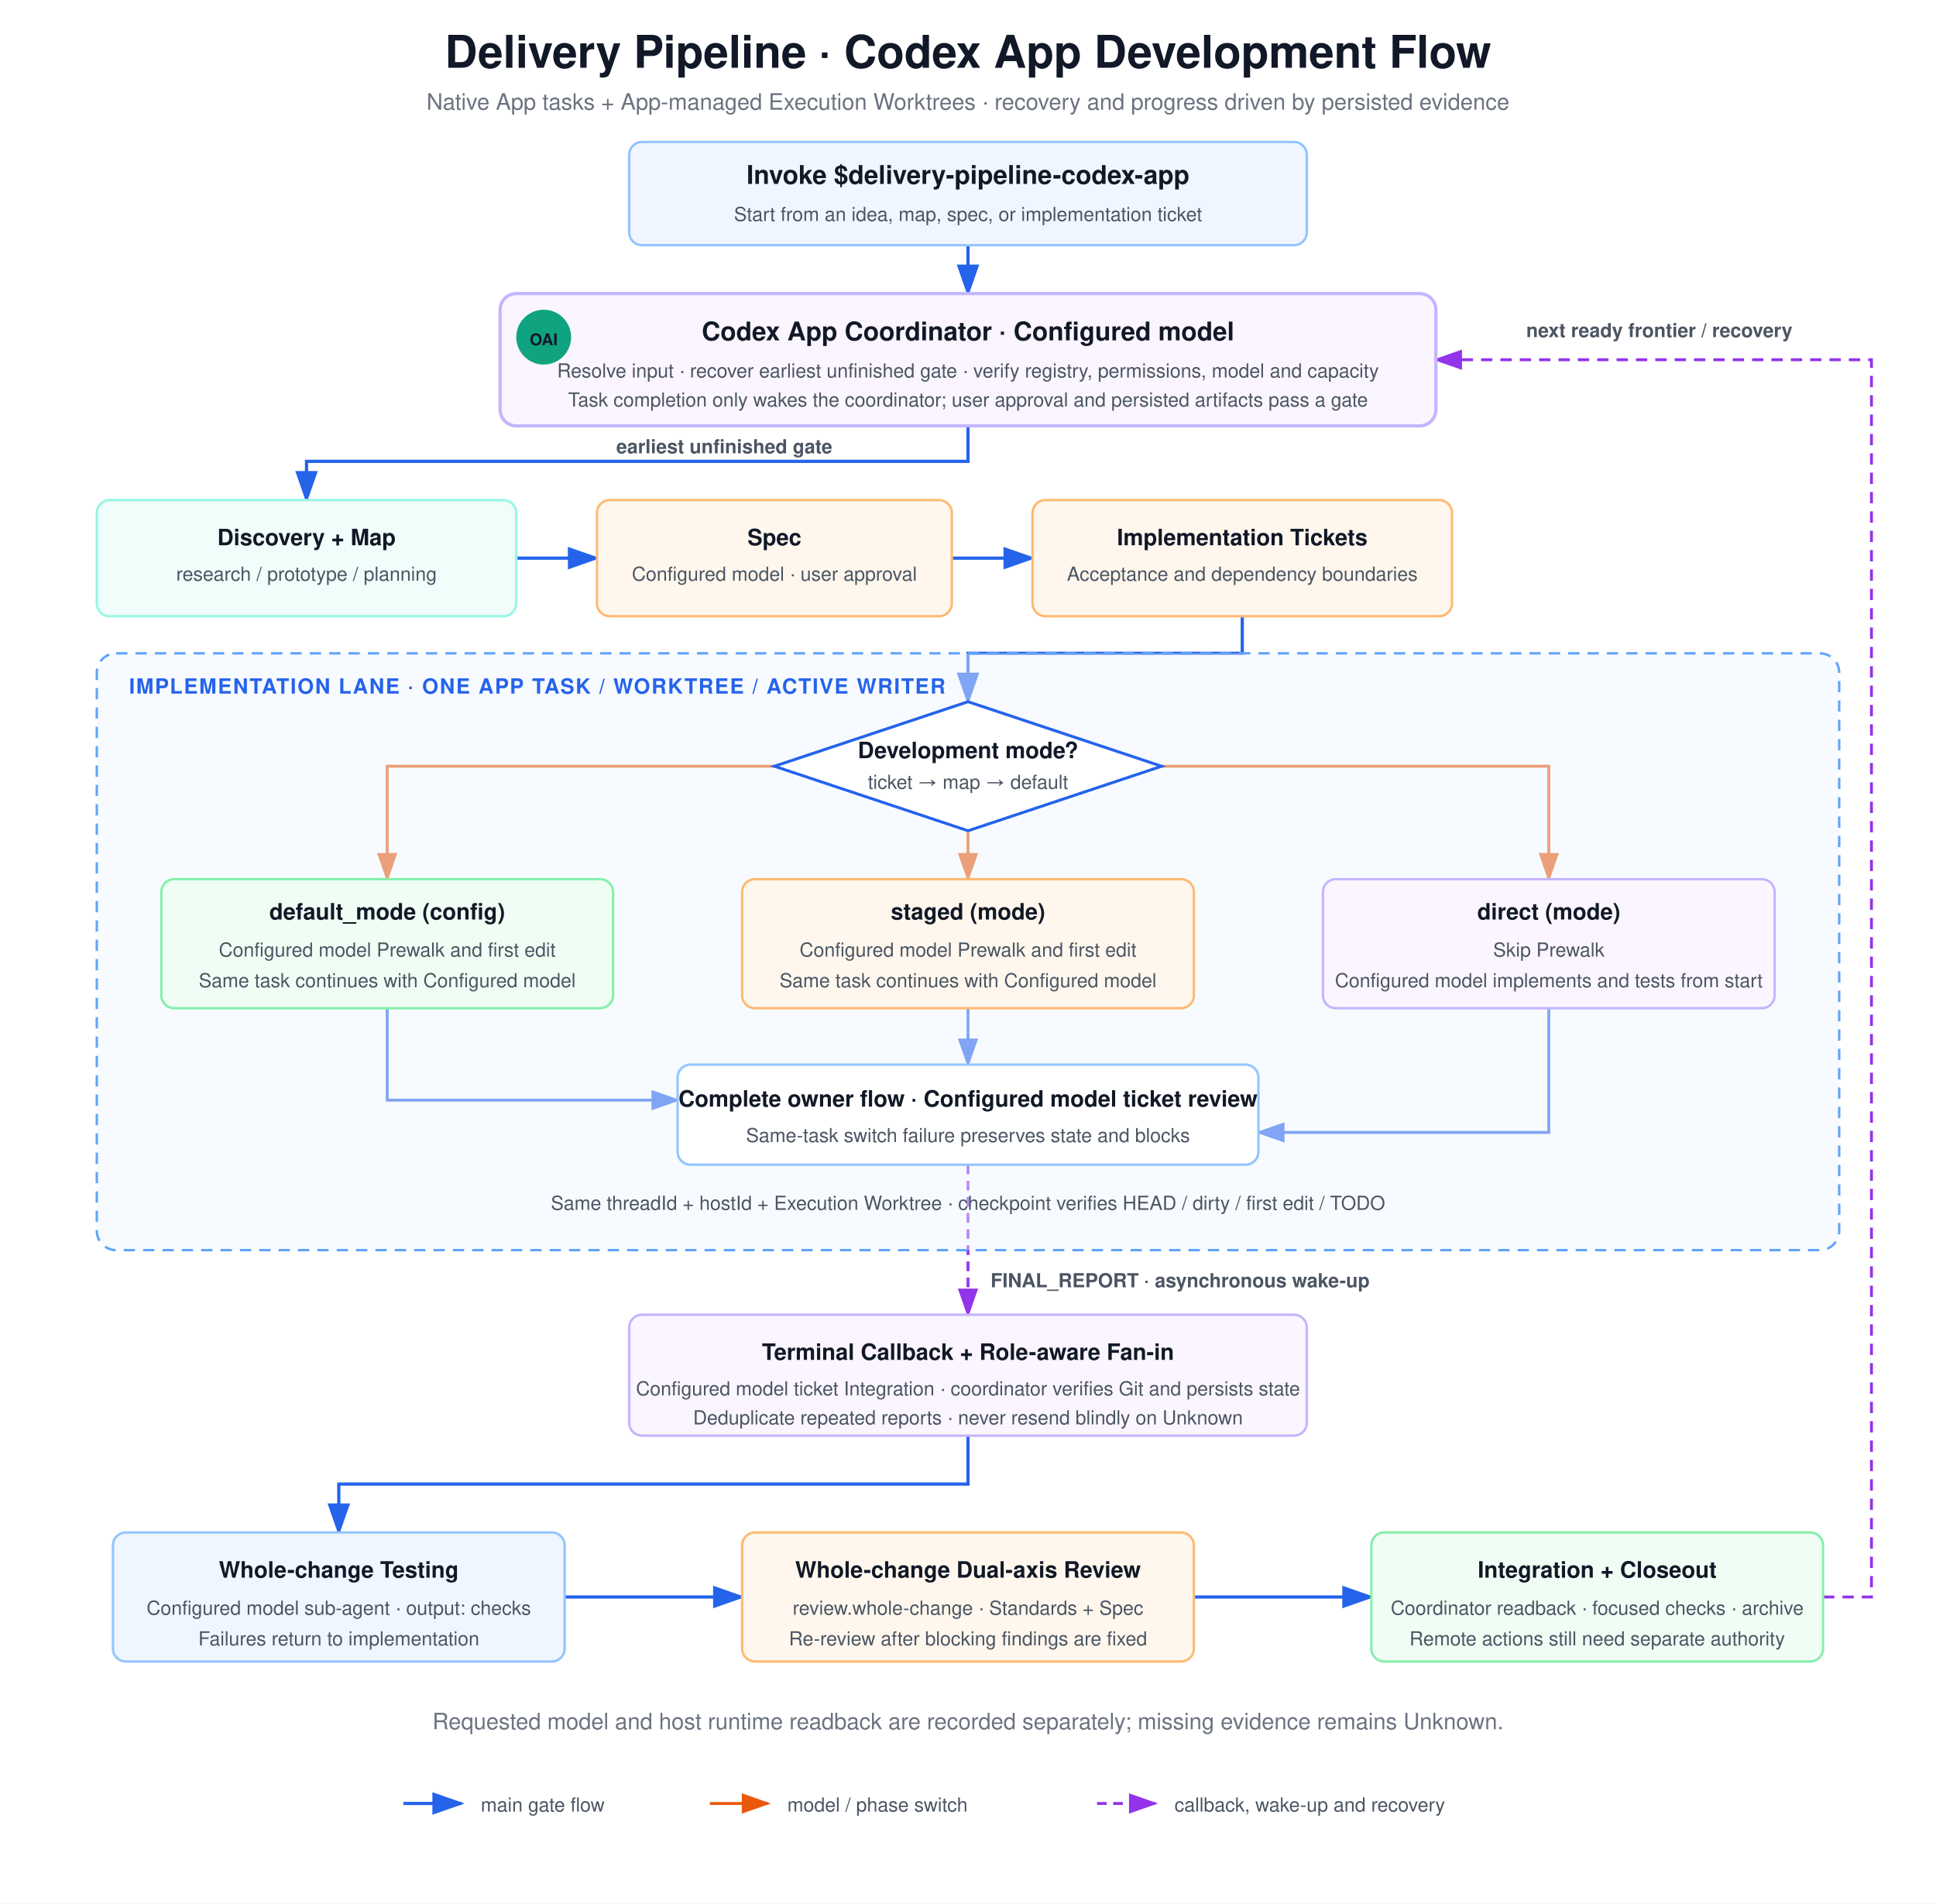
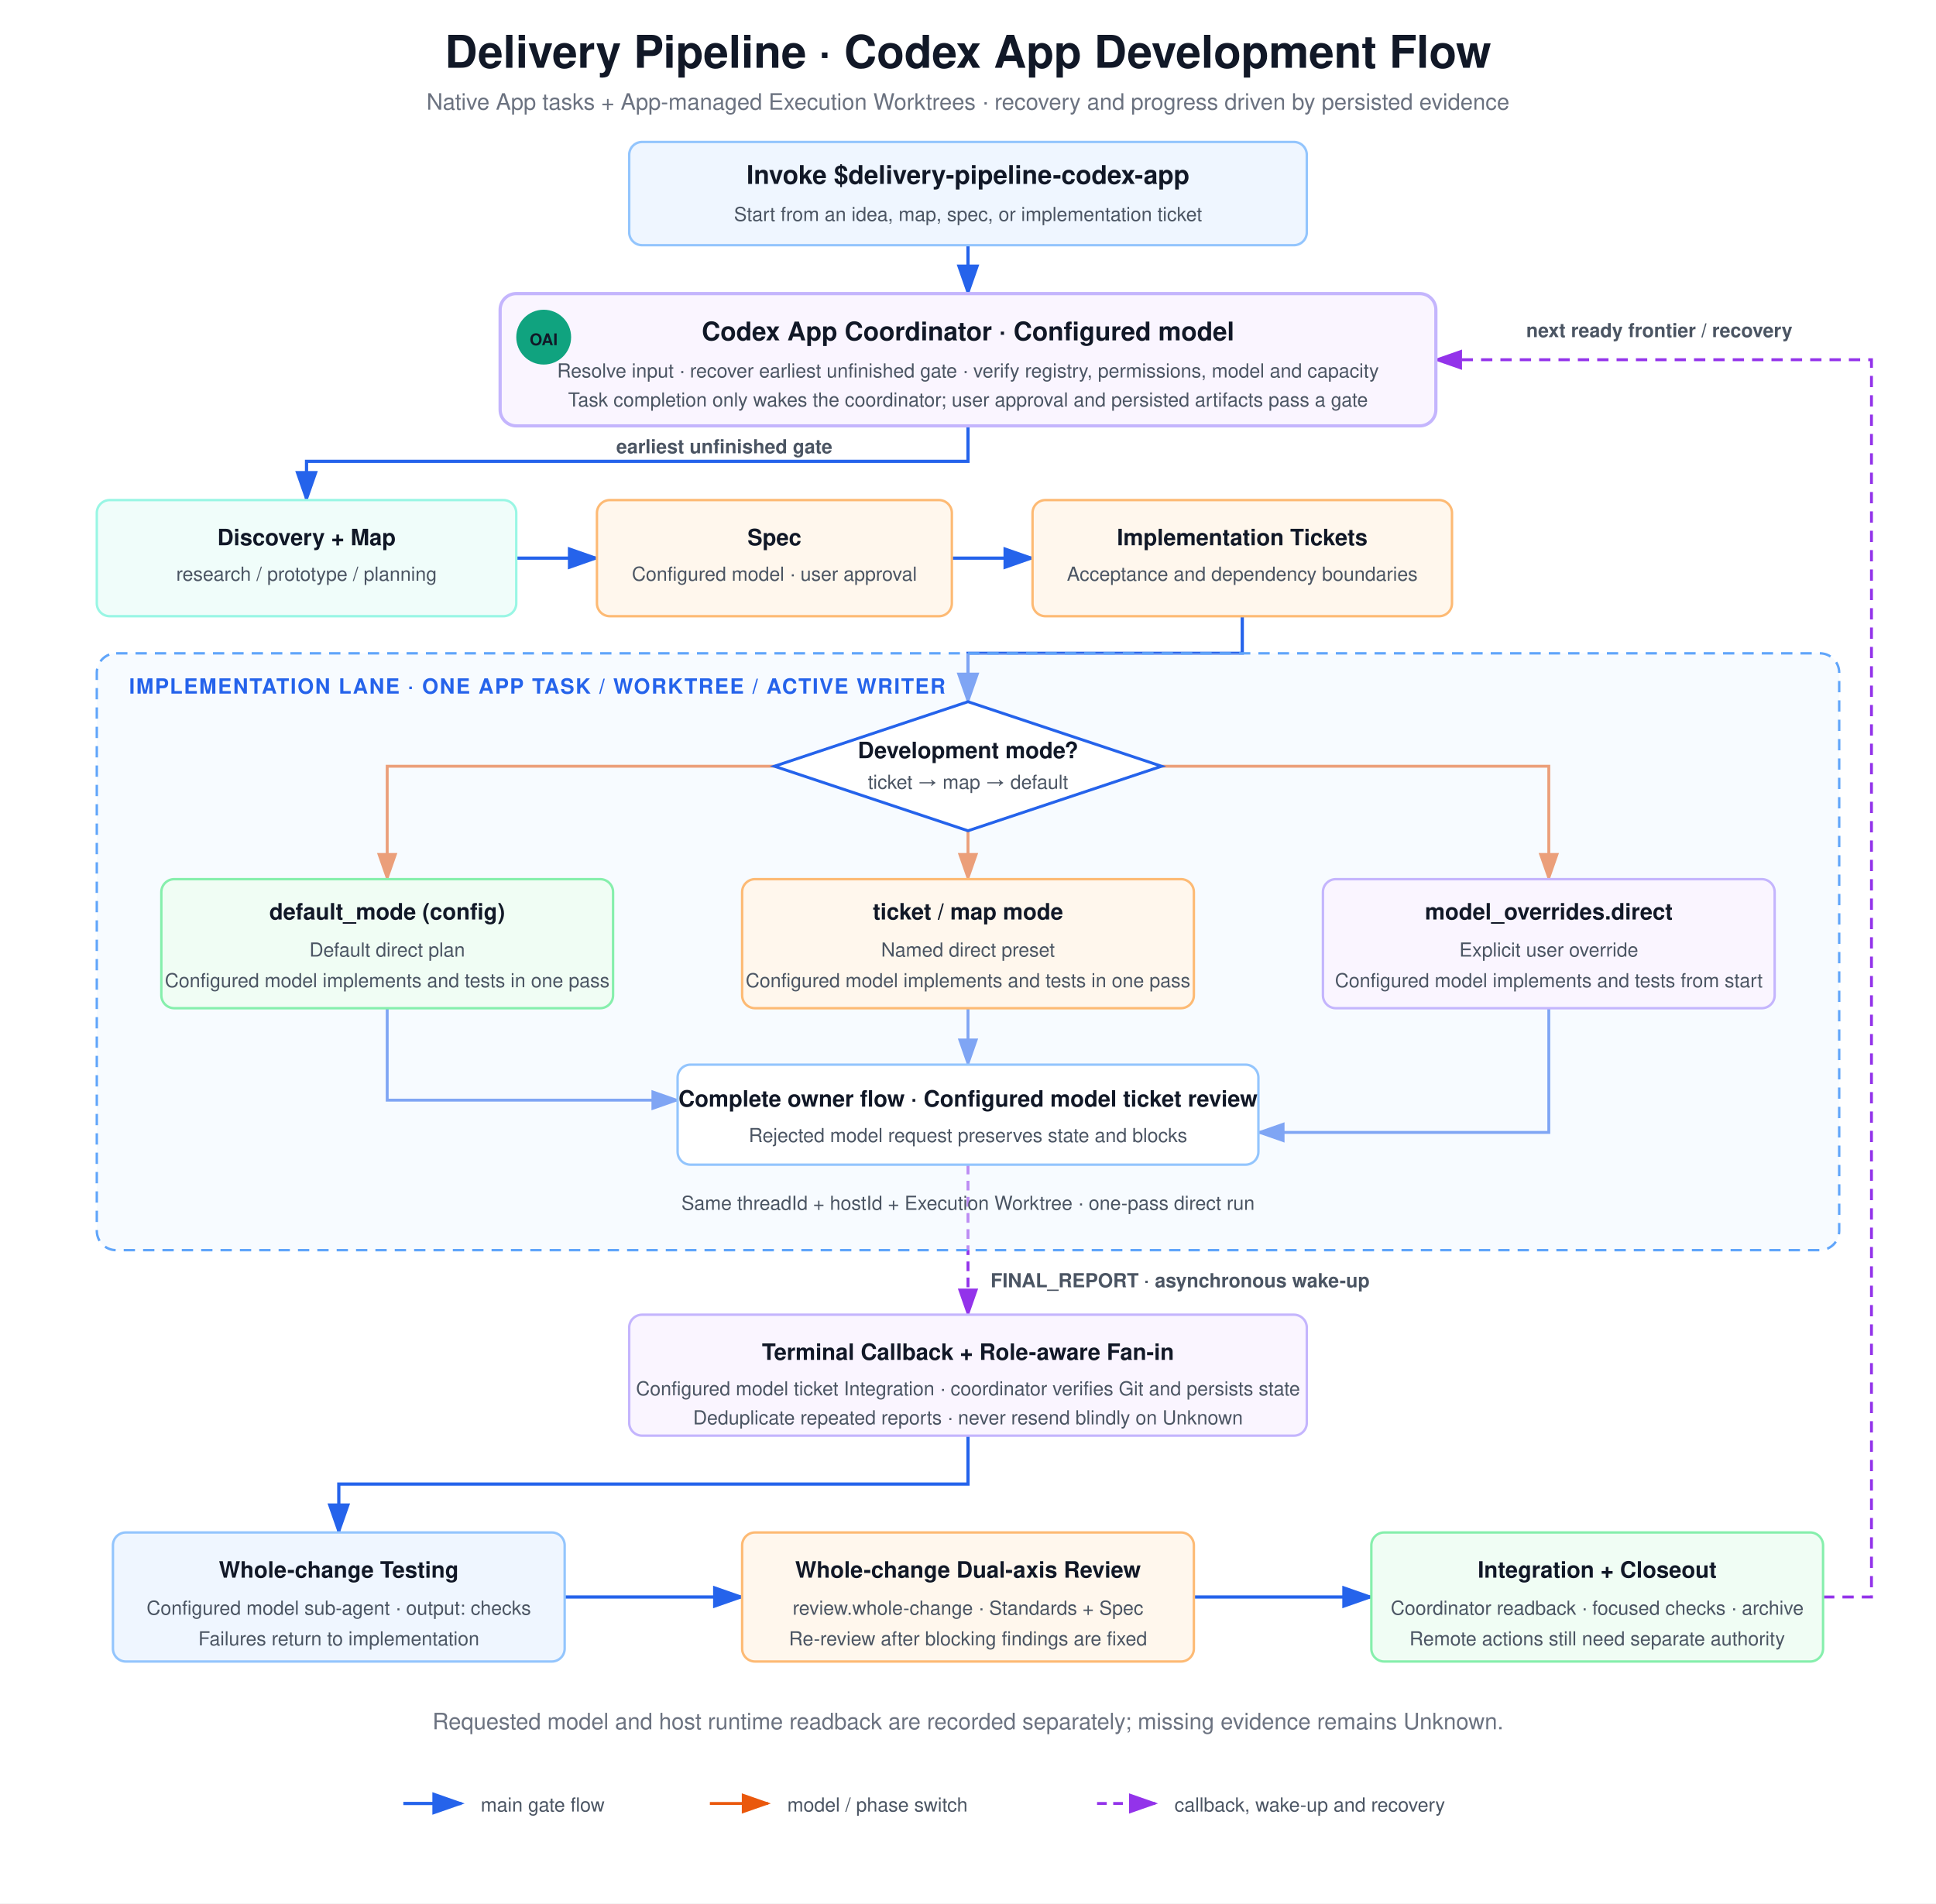
<svg xmlns="http://www.w3.org/2000/svg" viewBox="0 0 1200 1180" width="1200" height="1180" role="img" aria-labelledby="title desc">
  <style>
    text { font-family: 'Helvetica Neue', Helvetica, Arial, 'PingFang SC', 'Microsoft YaHei', sans-serif; fill: #111827; }
    .title { font-size: 28px; font-weight: 700; }
    .subtitle { font-size: 14px; fill: #6b7280; }
    .section { font-size: 13px; font-weight: 700; fill: #2563eb; letter-spacing: .06em; }
    .node-title { font-size: 16px; font-weight: 700; }
    .label { font-size: 14px; font-weight: 600; }
    .detail { font-size: 12px; fill: #4b5563; }
    .edge-label { font-size: 12px; font-weight: 600; fill: #4b5563; }
  </style>
  <defs>
    <marker id="arrow-blue" markerWidth="10" markerHeight="7" refX="9" refY="3.5" orient="auto">
      <polygon points="0 0, 10 3.5, 0 7" fill="#2563eb" />
    </marker>
    <marker id="arrow-orange" markerWidth="10" markerHeight="7" refX="9" refY="3.5" orient="auto">
      <polygon points="0 0, 10 3.5, 0 7" fill="#ea580c" />
    </marker>
    <marker id="arrow-purple" markerWidth="10" markerHeight="7" refX="9" refY="3.5" orient="auto">
      <polygon points="0 0, 10 3.5, 0 7" fill="#9333ea" />
    </marker>
  </defs>
  <rect width="1200" height="1180" fill="#ffffff" />
  <text x="600" y="42" text-anchor="middle" class="title">Delivery Pipeline · Codex App Development Flow</text>
  <text x="600" y="68" text-anchor="middle" class="subtitle">Native App tasks + App-managed Execution Worktrees · recovery and progress driven by persisted evidence</text>
  <path d="M600 152 V182" fill="none" stroke="#2563eb" stroke-width="2" marker-end="url(#arrow-blue)" />
  <path d="M600 264 V286 H190 V310" fill="none" stroke="#2563eb" stroke-width="2" marker-end="url(#arrow-blue)" />
  <path d="M320 346 H370" fill="none" stroke="#2563eb" stroke-width="2" marker-end="url(#arrow-blue)" />
  <path d="M590 346 H640" fill="none" stroke="#2563eb" stroke-width="2" marker-end="url(#arrow-blue)" />
  <path d="M770 382 V405 H600 V435" fill="none" stroke="#2563eb" stroke-width="2" marker-end="url(#arrow-blue)" />
  <path d="M480 475 H240 V545" fill="none" stroke="#ea580c" stroke-width="1.8" marker-end="url(#arrow-orange)" />
  <path d="M600 515 V545" fill="none" stroke="#ea580c" stroke-width="1.8" marker-end="url(#arrow-orange)" />
  <path d="M720 475 H960 V545" fill="none" stroke="#ea580c" stroke-width="1.8" marker-end="url(#arrow-orange)" />
  <path d="M240 625 V682 H420" fill="none" stroke="#2563eb" stroke-width="1.8" marker-end="url(#arrow-blue)" />
  <path d="M600 625 V660" fill="none" stroke="#2563eb" stroke-width="1.8" marker-end="url(#arrow-blue)" />
  <path d="M960 625 V702 H780" fill="none" stroke="#2563eb" stroke-width="1.8" marker-end="url(#arrow-blue)" />
  <path d="M600 722 V815" fill="none" stroke="#9333ea" stroke-width="1.8" stroke-dasharray="6 4" marker-end="url(#arrow-purple)" />
  <path d="M600 890 V920 H210 V950" fill="none" stroke="#2563eb" stroke-width="2" marker-end="url(#arrow-blue)" />
  <path d="M350 990 H460" fill="none" stroke="#2563eb" stroke-width="2" marker-end="url(#arrow-blue)" />
  <path d="M740 990 H850" fill="none" stroke="#2563eb" stroke-width="2" marker-end="url(#arrow-blue)" />
  <path d="M1130 990 H1160 V223 H890" fill="none" stroke="#9333ea" stroke-width="1.8" stroke-dasharray="7 5" marker-end="url(#arrow-purple)" />
  <rect x="390" y="88" width="420" height="64" rx="8" fill="#eff6ff" stroke="#93c5fd" stroke-width="1.5" />
  <text x="600" y="114" text-anchor="middle" class="node-title">Invoke $delivery-pipeline-codex-app</text>
  <text x="600" y="137" text-anchor="middle" class="detail">Start from an idea, map, spec, or implementation ticket</text>
  <rect x="310" y="182" width="580" height="82" rx="10" fill="#faf5ff" stroke="#c4b5fd" stroke-width="2" />
  <rect x="320" y="192" width="34" height="34" rx="17" fill="#10a37f" />
  <text x="337" y="214" text-anchor="middle" font-size="10" font-weight="700" fill="#ffffff">OAI</text>
  <text x="600" y="211" text-anchor="middle" class="node-title">Codex App Coordinator · Configured model</text>
  <text x="600" y="234" text-anchor="middle" class="detail">Resolve input · recover earliest unfinished gate · verify registry, permissions, model and capacity</text>
  <text x="600" y="252" text-anchor="middle" class="detail">Task completion only wakes the coordinator; user approval and persisted artifacts pass a gate</text>
  <text x="382" y="281" class="edge-label">earliest unfinished gate</text>
  <rect x="60" y="310" width="260" height="72" rx="8" fill="#f0fdfa" stroke="#99f6e4" stroke-width="1.5" />
  <text x="190" y="338" text-anchor="middle" class="label">Discovery + Map</text>
  <text x="190" y="360" text-anchor="middle" class="detail">research / prototype / planning</text>
  <rect x="370" y="310" width="220" height="72" rx="8" fill="#fff7ed" stroke="#fdba74" stroke-width="1.5" />
  <text x="480" y="338" text-anchor="middle" class="label">Spec</text>
  <text x="480" y="360" text-anchor="middle" class="detail">Configured model · user approval</text>
  <rect x="640" y="310" width="260" height="72" rx="8" fill="#fff7ed" stroke="#fdba74" stroke-width="1.5" />
  <text x="770" y="338" text-anchor="middle" class="label">Implementation Tickets</text>
  <text x="770" y="360" text-anchor="middle" class="detail">Acceptance and dependency boundaries</text>
  <rect x="60" y="405" width="1080" height="370" rx="12" fill="#eff6ff" fill-opacity="0.45" stroke="#60a5fa" stroke-width="1.5" stroke-dasharray="7 5" />
  <text x="80" y="430" class="section">IMPLEMENTATION LANE · ONE APP TASK / WORKTREE / ACTIVE WRITER</text>
  <polygon points="600,435 720,475 600,515 480,475" fill="#ffffff" stroke="#2563eb" stroke-width="1.8" />
  <text x="600" y="470" text-anchor="middle" class="label">Development mode?</text>
  <text x="600" y="489" text-anchor="middle" class="detail">ticket → map → default</text>
  <rect x="100" y="545" width="280" height="80" rx="8" fill="#f0fdf4" stroke="#86efac" stroke-width="1.5" />
  <text x="240" y="570" text-anchor="middle" class="label">default_mode (config)</text>
-   <text x="240" y="593" text-anchor="middle" class="detail">Configured model Prewalk and first edit</text>
-   <text x="240" y="612" text-anchor="middle" class="detail">Same task continues with Configured model</text>
+   <text x="240" y="593" text-anchor="middle" class="detail">Default direct plan</text>
+   <text x="240" y="612" text-anchor="middle" class="detail">Configured model implements and tests in one pass</text>
  <rect x="460" y="545" width="280" height="80" rx="8" fill="#fff7ed" stroke="#fdba74" stroke-width="1.5" />
-   <text x="600" y="570" text-anchor="middle" class="label">staged (mode)</text>
-   <text x="600" y="593" text-anchor="middle" class="detail">Configured model Prewalk and first edit</text>
-   <text x="600" y="612" text-anchor="middle" class="detail">Same task continues with Configured model</text>
+   <text x="600" y="570" text-anchor="middle" class="label">ticket / map mode</text>
+   <text x="600" y="593" text-anchor="middle" class="detail">Named direct preset</text>
+   <text x="600" y="612" text-anchor="middle" class="detail">Configured model implements and tests in one pass</text>
  <rect x="820" y="545" width="280" height="80" rx="8" fill="#faf5ff" stroke="#c4b5fd" stroke-width="1.5" />
-   <text x="960" y="570" text-anchor="middle" class="label">direct (mode)</text>
-   <text x="960" y="593" text-anchor="middle" class="detail">Skip Prewalk</text>
+   <text x="960" y="570" text-anchor="middle" class="label">model_overrides.direct</text>
+   <text x="960" y="593" text-anchor="middle" class="detail">Explicit user override</text>
  <text x="960" y="612" text-anchor="middle" class="detail">Configured model implements and tests from start</text>
  <rect x="420" y="660" width="360" height="62" rx="8" fill="#ffffff" stroke="#93c5fd" stroke-width="1.5" />
  <text x="600" y="686" text-anchor="middle" class="label">Complete owner flow · Configured model ticket review</text>
-   <text x="600" y="708" text-anchor="middle" class="detail">Same-task switch failure preserves state and blocks</text>
-   <text x="600" y="750" text-anchor="middle" class="detail">Same threadId + hostId + Execution Worktree · checkpoint verifies HEAD / dirty / first edit / TODO</text>
+   <text x="600" y="708" text-anchor="middle" class="detail">Rejected model request preserves state and blocks</text>
+   <text x="600" y="750" text-anchor="middle" class="detail">Same threadId + hostId + Execution Worktree · one-pass direct run</text>
  <text x="614" y="798" class="edge-label">FINAL_REPORT · asynchronous wake-up</text>
  <rect x="390" y="815" width="420" height="75" rx="8" fill="#faf5ff" stroke="#c4b5fd" stroke-width="1.5" />
  <text x="600" y="843" text-anchor="middle" class="label">Terminal Callback + Role-aware Fan-in</text>
  <text x="600" y="865" text-anchor="middle" class="detail">Configured model ticket Integration · coordinator verifies Git and persists state</text>
  <text x="600" y="883" text-anchor="middle" class="detail">Deduplicate repeated reports · never resend blindly on Unknown</text>
  <rect x="70" y="950" width="280" height="80" rx="8" fill="#eff6ff" stroke="#93c5fd" stroke-width="1.5" />
  <text x="210" y="978" text-anchor="middle" class="label">Whole-change Testing</text>
  <text x="210" y="1001" text-anchor="middle" class="detail">Configured model sub-agent · output: checks</text>
  <text x="210" y="1020" text-anchor="middle" class="detail">Failures return to implementation</text>
  <rect x="460" y="950" width="280" height="80" rx="8" fill="#fff7ed" stroke="#fdba74" stroke-width="1.5" />
  <text x="600" y="978" text-anchor="middle" class="label">Whole-change Dual-axis Review</text>
  <text x="600" y="1001" text-anchor="middle" class="detail">review.whole-change · Standards + Spec</text>
  <text x="600" y="1020" text-anchor="middle" class="detail">Re-review after blocking findings are fixed</text>
  <rect x="850" y="950" width="280" height="80" rx="8" fill="#f0fdf4" stroke="#86efac" stroke-width="1.5" />
  <text x="990" y="978" text-anchor="middle" class="label">Integration + Closeout</text>
  <text x="990" y="1001" text-anchor="middle" class="detail">Coordinator readback · focused checks · archive</text>
  <text x="990" y="1020" text-anchor="middle" class="detail">Remote actions still need separate authority</text>
  <text x="946" y="209" class="edge-label">next ready frontier / recovery</text>
  <text x="600" y="1072" text-anchor="middle" class="subtitle">Requested model and host runtime readback are recorded separately; missing evidence remains Unknown.</text>
  <g transform="translate(250,1110)">
    <line x1="0" y1="8" x2="36" y2="8" stroke="#2563eb" stroke-width="2" marker-end="url(#arrow-blue)" />
    <text x="48" y="13" class="detail">main gate flow</text>
    <line x1="190" y1="8" x2="226" y2="8" stroke="#ea580c" stroke-width="1.8" marker-end="url(#arrow-orange)" />
    <text x="238" y="13" class="detail">model / phase switch</text>
    <line x1="430" y1="8" x2="466" y2="8" stroke="#9333ea" stroke-width="1.8" stroke-dasharray="6 4" marker-end="url(#arrow-purple)" />
    <text x="478" y="13" class="detail">callback, wake-up and recovery</text>
  </g>
</svg>
